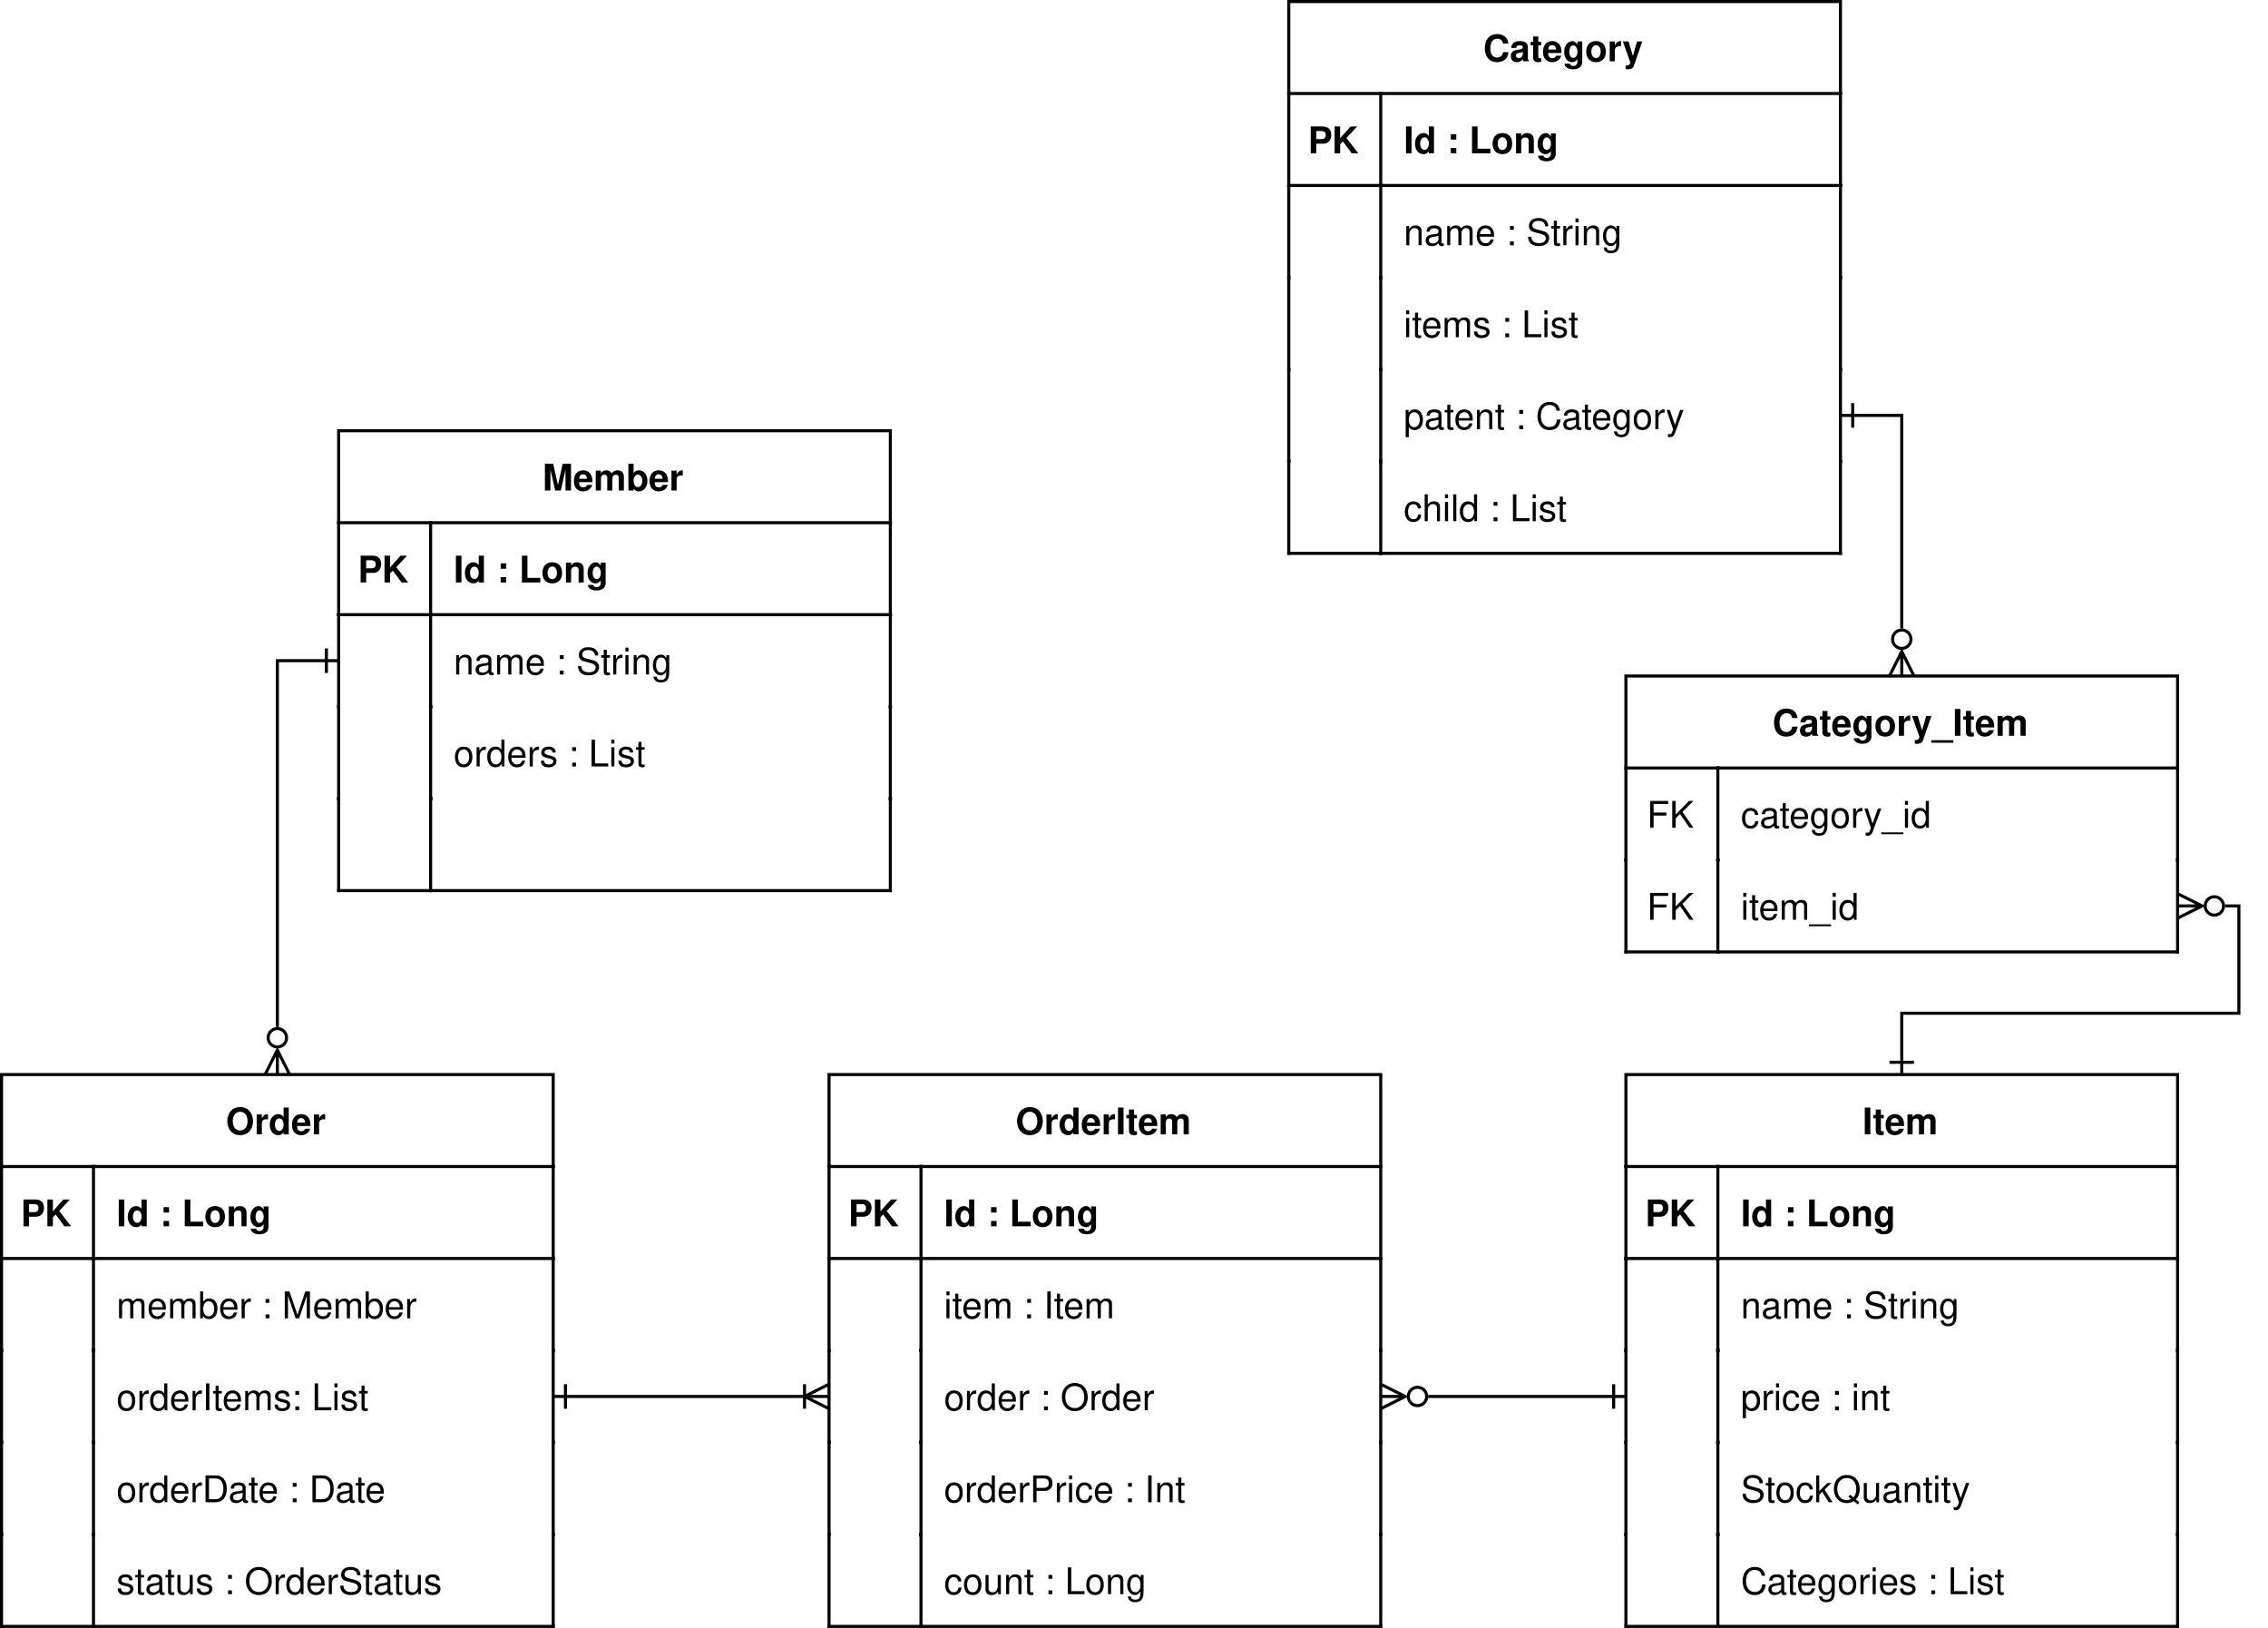
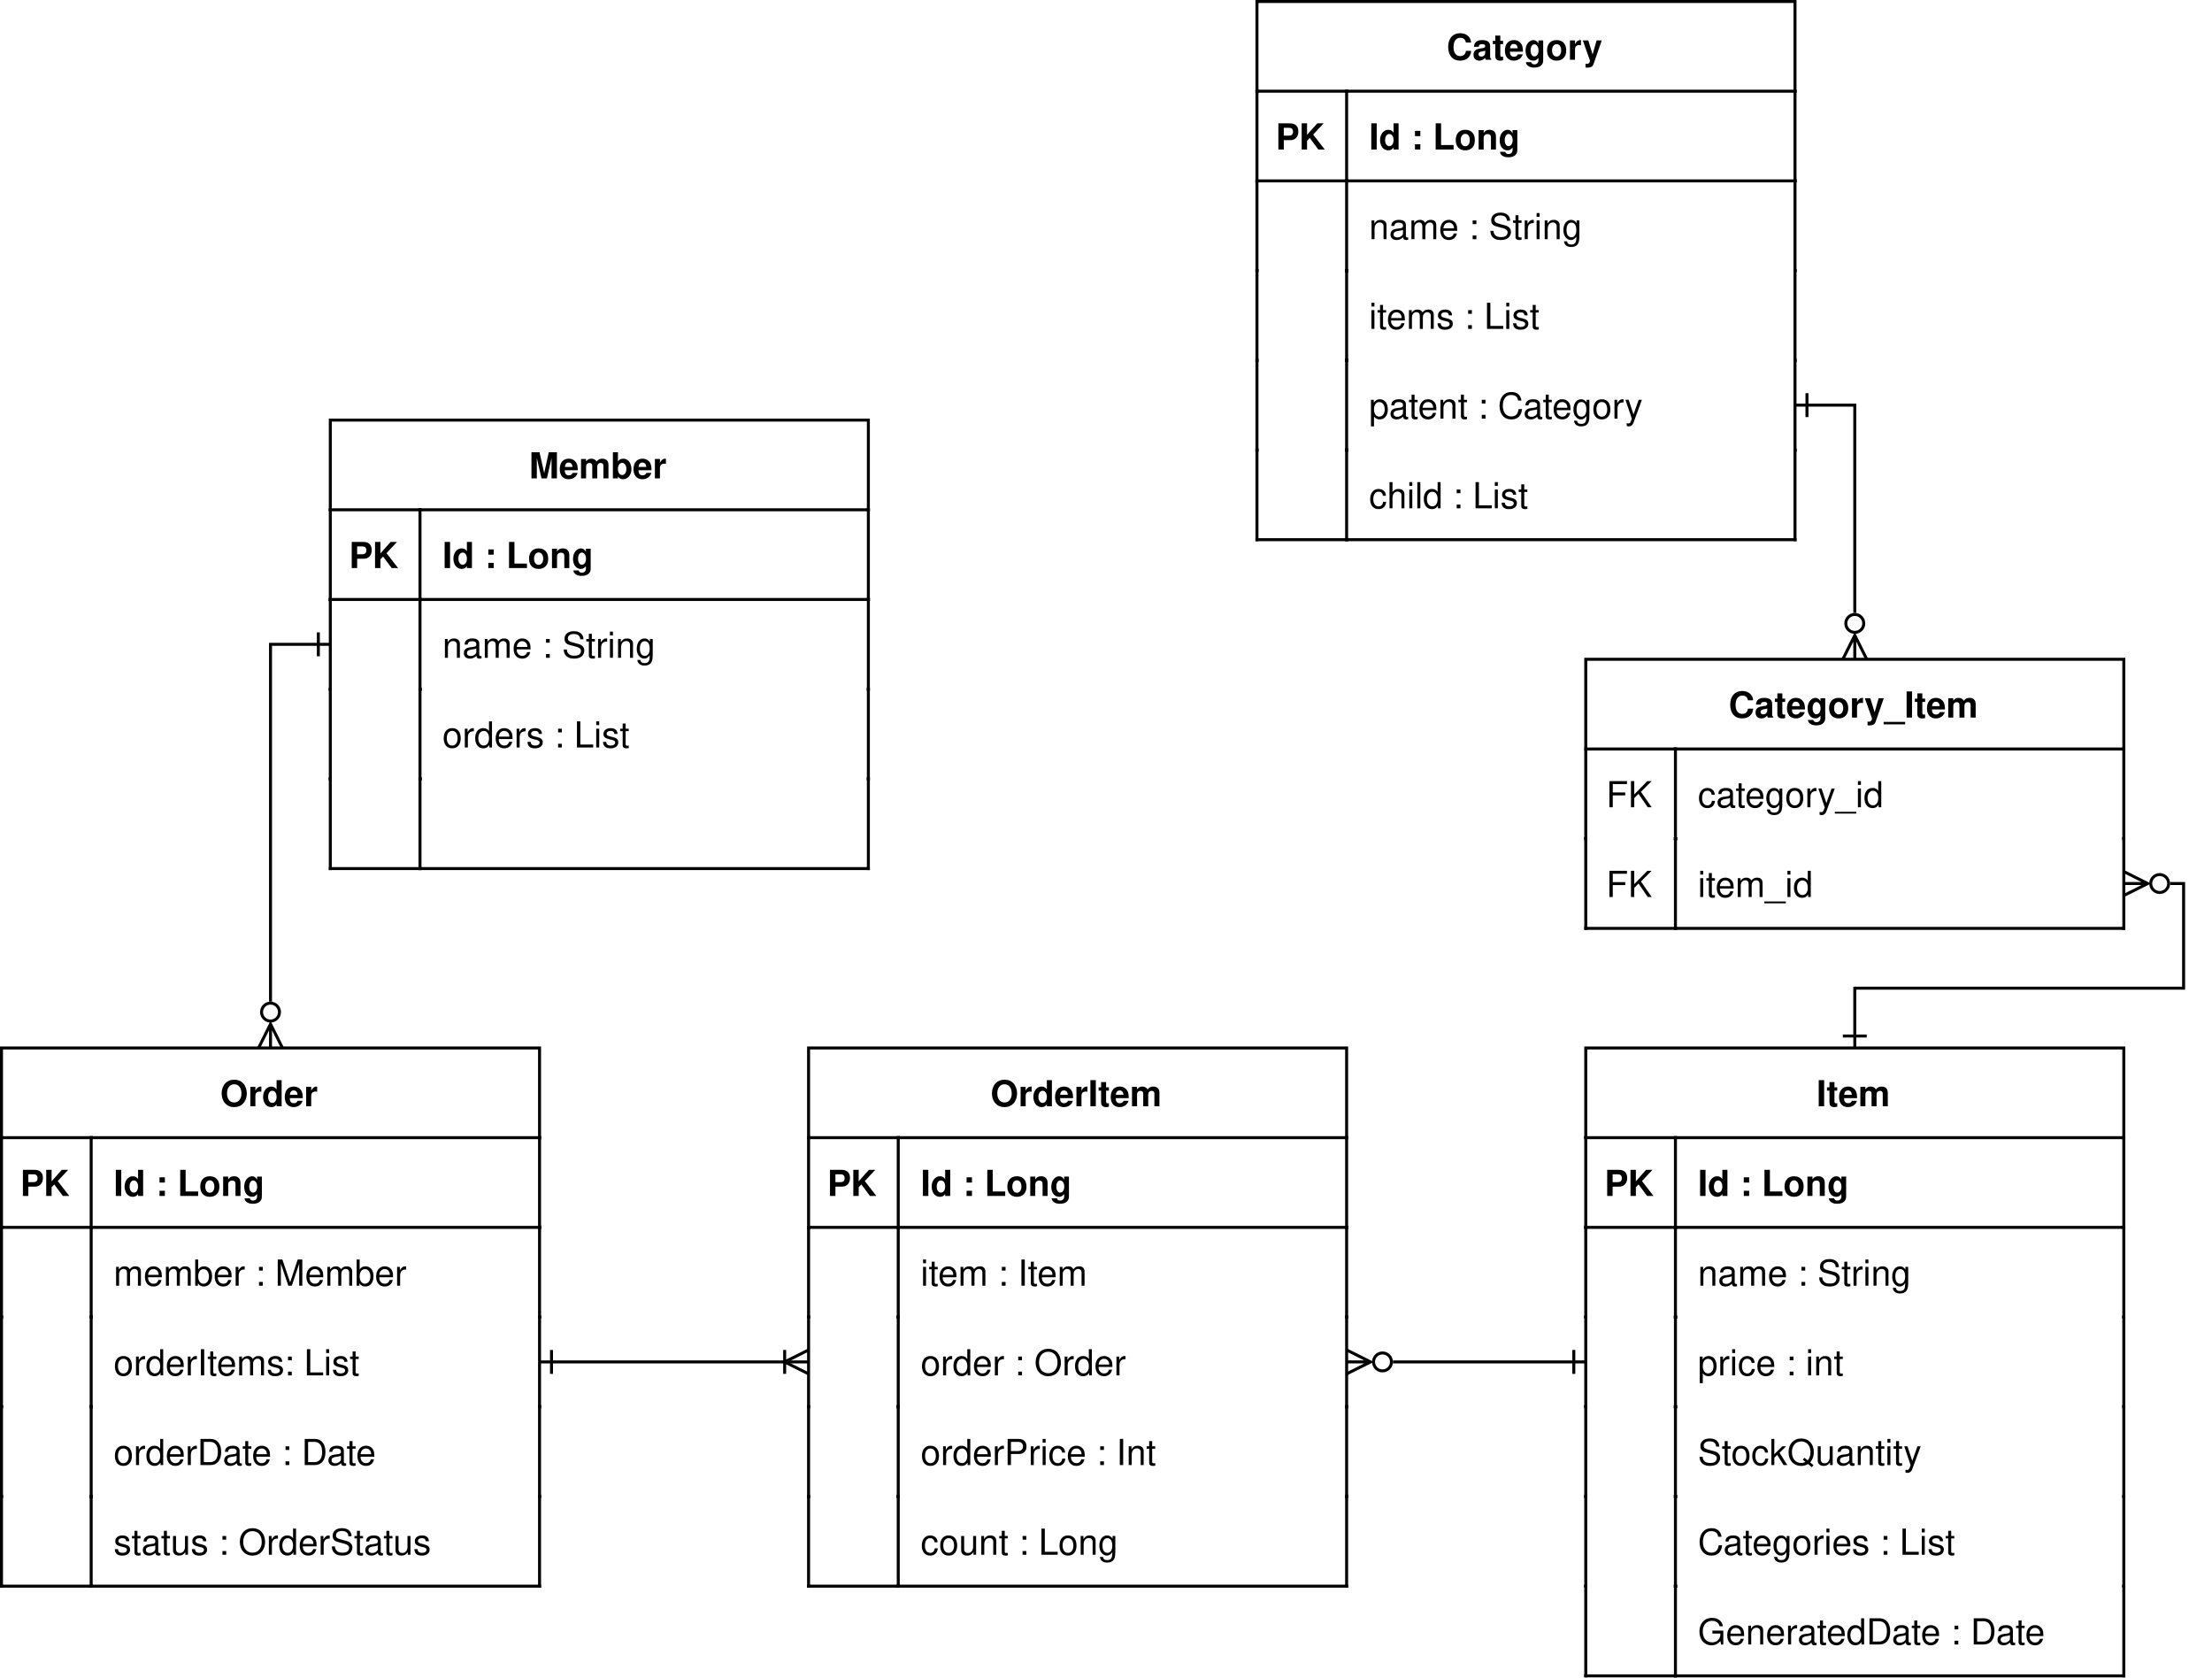
- <svg xmlns="http://www.w3.org/2000/svg" version="1.1" width="740px" height="531px" viewBox="-0.5 -0.5 740 531" content="&lt;mxfile host=&quot;app.diagrams.net&quot; modified=&quot;2023-02-28T14:57:22.264Z&quot; agent=&quot;5.0 (Macintosh; Intel Mac OS X 10_15_7) AppleWebKit/605.1.15 (KHTML, like Gecko) Version/15.6.1 Safari/605.1.15&quot; etag=&quot;uhQNhA48NXokRr51g5au&quot; version=&quot;20.8.23&quot; type=&quot;github&quot;&gt;&lt;diagram name=&quot;페이지-1&quot; id=&quot;WBb7fJ0d5or2boJuue68&quot;&gt;7Z1dc9o4FIZ/DZftYPwBXAaS7naazHaTzux2b3YUrIC6xmKFSEh//Uq2BCaKwN4G2/XRTCaDZFm2dY71WO85hp4/XW5/YWi1uKExTnqDfrzt+Ze9wWA4DsR/WfGcVwS+l1fMGYnzqkLFHfmOVWVf1W5IjNcHDTmlCSerw8oZTVM84wd1iDH6dNjsgSaHR12hOTYq7mYoMWv/IDFf5LWjwXBf/ysm84U+sheN8y1LpBurK1kvUEyfClX+Vc+fMkp5/mm5neJEjp0el3y/D5atuxNjOOVldlj+9W766V/06fFxFlywlF99o/fvVC+PKNmoC77By3vM1CnzZz0O4uxX8iNH97JqsuaIcWUuvy8qhAE4IqnY1b/0snKSoNWaZM3zmgVJ4mv0TDdcd6RLkweyxfFtbi3ZVhjuWnQmi7LzB9H5nToZuRklZJ6KzzNx7fKIE4bX4lyu0ZqrFuq6MON4ax0wb2cG4b6YLjFnz6KJ3iFSllOuOwhV+WnvCN5I1S2KTqAbIuV8813fe/uID8pEFcw1MMx13FC30uEmC8rId2meRA1n0XhZ+YksE5QKT0bxi6oJze7czAgkSaY0odLCKU2xYWTZKGZ09QWxOeaqYkVJyrNxCCfiT4zMtP8+7IXiXKei7O3L4k82Z3xK0zVnwplkH1jY9AlLu044XalOE/yg+2dq3OXne8o5XVbxAPtNYbqFcgO/pBf453IC33CCz5+sbiAulhOU3Iq5EaXzJDdaNlWivdFeseyrY70b35cD//L+pGLYH5JstluQOMbpD9lj8Lo9CgbwK46/6mw/KpV7Q4mYeFLExQ2ySeO1YdTdef5/OweGnT/GotzzL8T/a5rOGza6noTztpP1Cs1IOr/O94xeeEVYl1ds7Xdp+KZeUqq7GtwkdEwoxYT+GZkQNc2EqLwT1DM54Jjo/t4eCCFMIAwNI6doiXdIuOOMtB8KtXgCOAiMHAQah8C4aQiMQUFgBBMCWhgrWJmyGLP1fmlAxE0BigIWVwBHAc+U8xwG6saAN2iaA14FmbADIPAs9ug8CUwhENa0bzM8vHnflAp/k88Exyf/HogojjaRjj+WlWp2lW8/PTvFrpYoTnAU042HcTxTs+t4HMcDqtt5pnDnIjkl/AIex52MV8v67TgZGg/meLCEPA+okqd1goKZlyr5SqHhRC5WS+BQjzeAg8HAiXktgEHjQR1tdSAwsK3mOw8DU8zLwjofOV6uocZ1Tkg7gFhgCnyOBbWzoPnIzqCCdNgFGFjs0XkYmNJgBoNLcdTd4iAvgMKBxR3g4cAUFB0O6sdB2feBzoeDCnphF3AwBIoDUw8Udy7f7FO+smjvnaoDhQSLS4BDgj7kyxQAuX48zoYeiDQAXz+7tycPwHcCXx15APmd0d48AN8U+DqeB+AD1fh8U+NzeQAl/AIezJ3cV8f67gQZGs8D8GGpfT5Qtc831T6SPbUrMBx9hG8JGOrxBHggcEJfC0DQeA6AD0vn84HqfL6p89H8NY6izAcMBU7gU98GZAp8DgW1o6D5FICggmrYARYEFnt0nQWBqQpmLPjMyGyfA/AxBZYRZnMHeDio8PKvw8HZcNB4CkBQQSrsAg58oDgwpcCZOBjv/UzRg3pcAR4KTP1wKg44p2p6AR75D4aHkX/PKzlnny/yHzhZr47If35jtDfyH5iyXscj/wFQZS8wlT0X+S/hF+BYrk/DkeGsy7oTZGg88h/CEvlCoCJfaIp87hudncKnBsIpfC1AQeOx/xCWwBcCFfhCU+Aj2av/cL/V2eYK8EhQ4dc9HAnORYLmQ/9hBdmwCyiw2KPzKDBlwZU4YCHYc1Le7yYPLP4AjwcVvh/Q8eBsPGg89q9lKig8GMPkQWSKgVkMFvLSwOIK4FAQmQqie+M/3xrqubg9b/xHTtKrI+6f3xTtjftHpqTX8bh/BFTVi0xVz8X9S/gFPI47ia+OJd0JMjQe949gKXwRUIUvMhU+8HF/my/AQ4FT91qAgsbj/jprHQoKgIp7Q1PcWx284kmgveJp8wRwIBia2p4DQe0gaD7sP2zd7/yelQRDiz06TwJTFbzjdPbP7xuUcsKBBfttXgCPAu7XgttAgcaD/cMKCmEXKAD0t4KHpgKosr0IhpwMbPMHeDwYG4bH8RzrGI2YShd0TlOUXO1rJ0yeDtbz/L7NNc1sLm/fb5jzZ8UHtOFUMoQvE7UVbwn/s/D5q+zqfahKl1s9JciCZgdO4wvGMge4uhUu9oXeoPQ53/CBJAdgOmioKwuN8muWF2p1G1W1phs2w0cGUDfkmli2hravnmM4QZw8Hp7Jm8/3Gi7N2Llfyc7ienfOIQuFvWRxv1tWetU/vmNGW+IgWoBtu4OY/K/DQVpqtLCkzWy/6VSTzcylvM7l/tvlbeVbX+Zt+WXzdcbnevQeua9rqWMJNrIkg7QlbWtkRm0/NJ22ddY12Ajot7WMzAjsTM/SYsfpoHdhPpx1evVl8wRwqy/NGIeCJlHQeJ7W2IzadhsFud/DQ8F4YBhavpYvMQAKADb7wwPATyS/KVmmoMR8LW6zyDKlVu5lZYDeG67wVQDk5BLfBo96lvhev1HhrgEPOTD/UUfJfelsHqIfzk56iC3Y96MeIoqMUl6ccRhaLW5ojGWL/wA=&lt;/diagram&gt;&lt;/mxfile&gt;" resource="https://app.diagrams.net/#Hdev1week%2Fshop-test%2Ffeature%252F%25234-domain%2Fdocument%2Ferd.svg">
+ <svg xmlns="http://www.w3.org/2000/svg" version="1.1" width="740px" height="561px" viewBox="-0.5 -0.5 740 561" content="&lt;mxfile host=&quot;app.diagrams.net&quot; modified=&quot;2023-03-01T13:30:40.725Z&quot; agent=&quot;5.0 (Macintosh; Intel Mac OS X 10_15_7) AppleWebKit/605.1.15 (KHTML, like Gecko) Version/15.6.1 Safari/605.1.15&quot; etag=&quot;Eev3g8X583g3X9_Bb1HT&quot; version=&quot;20.8.23&quot; type=&quot;github&quot;&gt;&lt;diagram name=&quot;페이지-1&quot; id=&quot;WBb7fJ0d5or2boJuue68&quot;&gt;7Z1db9s2FIZ/jS9bWJblj8vYSbuiCdYlA7buZmAsxmYnix5NJ05//UiJtOUwtKU1FlUdAkFgUtQXzxEf8T1HUiecLrcfGVotbmiMk06vG2874WWn1xuO++K/rHjOK/phkFfMGYnzqkLFHfmOVWVX1W5IjNcHDTmlCSerw8oZTVM84wd1iDH6dNjsgSaHe12hOTYq7mYoMWv/IDFf5LWj3nBf/wsm84XeczAY50uWSDdWZ7JeoJg+FarCq044ZZTy/NdyO8WJ7DvdL/l6HyxLdwfGcMrLrLD8693087/o8+PjrH/BUn71jd6/U1t5RMlGnfANXt5jpg6ZP+t+EEe/kj85updVkzVHjCtzhV1RIQzAEUnFquFlkJWTBK3WJGue1yxIEl+jZ7rhekO6NHkgWxzf5taSbYXhrsXGZFFu/EFs/E4djFyMEjJPxe+ZOHe5xwnDa3Es12jNVQt1XphxvLV2WLAzg3BfTJeYs2fRRK8wUJZTrtuLVPlp7wjBSNUtik6gGyLlfPPdtvf2ET+UiSqYq2eY67ihbqXDTRaUke/SPInqzqLxsvITWSYoFZ6M4hdVE5pduZkRSJJMaUKlhVOaYsPIslHM6Op3xOaYq4oVJSnP+iGaiD/RM9Pu+6gTiWOdinKwL4s/2ZzxKU3XnAlnktvAwqZPWNp1wulKbTTBD3r7TPW7/H1POafLKh5gvyhMt1BuEJb0gvBcThAaTvDls9UNxMlygpJbMTaidJ7kRsuGSrQ32iuWfbWvd/37suNfXp9UdPtDko12CxLHOP0he/Ret0fBAGHF/lcb2/dK5a2hRAw8KeLiAtmk8dow6u44/7+d+4adP8Wi3AkvxP9rms4dG10PwnnbyXqFZiSdX+drDl54RVSXV2ztV2n0pl5SanM1uEnkmVCKCd0zMmHgmgmD8k5Qz+CAY6K39/ZAiGACYWgYOUVLvEPCHWek+VCoxRPAQWDkIeAcAmPXEBiDgsAIJgS0MFawMmUxZuv91ICIiwIUBSyuAI4CgSnneQzUjYGg55oDQQWZsAUgCCz2aD0JTCEQ1rBvMzy8cd+UCn+V9wTHB/8OiCiONpGOP5aVanaVbz88e8WulihO/yimnYdxAlOza3kcJwCq2wWmcOcjOSX8Ah7HvYxXy/ztOBmcB3MCWEJeAFTJ0zpBwcxLlXyl0HAiF6shcKjHG8DBoOfFvAbAwHlQR1sdCAxss/nWw8AU87KwzieOl2uocZ0T0g4gFpgCn2dB7SxwH9npVZAO2wADiz1aDwNTGsxgcCn2upsc5AVQOLC4AzwcmIKix0H9OCj7PND5cFBBL2wDDoZAcWDqgeLK5Zt9ylcW7b1TdaCQYHEJcEjQu3yZAiDnj8fZ0AGRBhDqe/fm5AGEXuCrIw8gvzKamwcQmgJfy/MAQqAaX2hqfD4PoIRfwIO5l/vqmN+dIIPzPIAQltoXAlX7QlPtI9lduwLD0Vv4hoChHk+ABwIv9DUABM5zAEJYOl8IVOcLTZ2P5o9xFGU+YCjwAp96G5Ap8HkU1I4C9ykA/QqqYQtY0LfYo+0s6JuqYMaCL4zM9jkAn1JgGWE2d4CHgwoP/3ocnA0HzlMA+hWkwjbgIASKA1MKnImd8c7PFD2oxxXgocDUD6dih3Oqhhfgkf/+8DDyHwQlx+zzRf77XtarI/KfXxjNjfz3TVmv5ZH/PlBlr28qez7yX8IvwLFcH4Ynw1mndSfI4DzyH8ES+SKgIl9kinz+jc5e4VMd4RW+BqDAeew/giXwRUAFvsgU+Ej26D/ctzrbXAEeCSp83cOT4FwkcB/6jyrIhm1AgcUerUeBKQuuxA4LwZ6T8n47eWDxB3g8qPB+QM+Ds/HAeexfy1RQeDCGyYOBKQZmMVjIUwOLK4BDwcBUEP0T//nSSI/FVZ/43317/O0HbC/p1RH3zy+K5sb9B6ak1/K4/wCoqjcwVT0f9y/hF/A47iW+OqZ0J8jgPO4/gKXwDYAqfANT4QMf97f5AjwUeHWvAShwHvfXWetQUABU3Bua4t7q4BFPAu0RT5sngAPB0NT2PAhqB4H7sP+wcd/5PSsJhhZ7tJ4Epip4x+nsn982KOWEAwv227wAHgX814KbQAHnwf5hBYWwDRQA+q3goakAqmwvgiEnA9v8ARwPgq5/bXwTgDByDYSgW2F+2AIiKMeHh4Sga04AP+IUM7HXGPgnwaxOAY4Lw7FheRzPsY7dixF1Qec0RcnVvnbC5OFgPdzv21zTzOjyIv6GOX9WmEAbTiVK+DJRS/GW8D8Lv7/KTb2PVOlyqwcGWdAIwWl8wVjmAVe3wsd+pzcofc4XfCDJAZ8OGurKQqP8nOWJWv1GVa3phs3wkQ7UDbkGl62h7ZWkDCeIk8fDI3nzYV8zxo2du5XsLM535xyyUFhLFverZaVX/eM7ZrQhDqIDc013EPMuoA4HaajRopI2s33rryabmYTXz/j87fN586Uv83nDsnmc43PdgY/8a7zqmImNLEmCTUnnHZnZPB9cp/OedSY2AvoWr5GZmTPTo7RYcdrrXJg3Z62eftk8AdzsSzPGo8AlCpzn745NbbbdKMj9Hh4Kxqb2Kl/XIjEACgA2+8MDwE8kvylZpqDEfC0us8gypWbuZWWAzhvO8FVg/OQU3waPeqb4QdepcOfAQw7Mf9RRcl86m4fom7OTHmKL+f2oh4gio5QXRxyGVosbGmPZ4j8=&lt;/diagram&gt;&lt;/mxfile&gt;" resource="https://app.diagrams.net/#Hdev1week%2Fshop-test%2Ffeature%252F%25234-domain%2Fdocument%2Ferd.svg">
  <defs>
    <clipPath id="mx-clip-110-170-30-30-0">
      <rect x="110" y="170" width="30" height="30" />
    </clipPath>
    <clipPath id="mx-clip-146-170-144-30-0">
      <rect x="146" y="170" width="144" height="30" />
    </clipPath>
    <clipPath id="mx-clip-146-200-144-30-0">
      <rect x="146" y="200" width="144" height="30" />
    </clipPath>
    <clipPath id="mx-clip-146-230-144-30-0">
      <rect x="146" y="230" width="144" height="30" />
    </clipPath>
    <clipPath id="mx-clip-0-380-30-30-0">
      <rect x="0" y="380" width="30" height="30" />
    </clipPath>
    <clipPath id="mx-clip-36-380-144-30-0">
      <rect x="36" y="380" width="144" height="30" />
    </clipPath>
    <clipPath id="mx-clip-36-410-144-30-0">
      <rect x="36" y="410" width="144" height="30" />
    </clipPath>
    <clipPath id="mx-clip-36-440-144-30-0">
      <rect x="36" y="440" width="144" height="30" />
    </clipPath>
    <clipPath id="mx-clip-36-470-144-30-0">
      <rect x="36" y="470" width="144" height="30" />
    </clipPath>
    <clipPath id="mx-clip-36-500-144-30-0">
      <rect x="36" y="500" width="144" height="30" />
    </clipPath>
    <clipPath id="mx-clip-270-380-30-30-0">
      <rect x="270" y="380" width="30" height="30" />
    </clipPath>
    <clipPath id="mx-clip-306-380-144-30-0">
      <rect x="306" y="380" width="144" height="30" />
    </clipPath>
    <clipPath id="mx-clip-306-410-144-30-0">
      <rect x="306" y="410" width="144" height="30" />
    </clipPath>
    <clipPath id="mx-clip-306-440-144-30-0">
      <rect x="306" y="440" width="144" height="30" />
    </clipPath>
    <clipPath id="mx-clip-306-470-144-30-0">
      <rect x="306" y="470" width="144" height="30" />
    </clipPath>
    <clipPath id="mx-clip-306-500-144-30-0">
      <rect x="306" y="500" width="144" height="30" />
    </clipPath>
    <clipPath id="mx-clip-420-30-30-30-0">
      <rect x="420" y="30" width="30" height="30" />
    </clipPath>
    <clipPath id="mx-clip-456-30-144-30-0">
      <rect x="456" y="30" width="144" height="30" />
    </clipPath>
    <clipPath id="mx-clip-456-60-144-30-0">
      <rect x="456" y="60" width="144" height="30" />
    </clipPath>
    <clipPath id="mx-clip-456-90-144-30-0">
      <rect x="456" y="90" width="144" height="30" />
    </clipPath>
    <clipPath id="mx-clip-456-120-144-30-0">
      <rect x="456" y="120" width="144" height="30" />
    </clipPath>
    <clipPath id="mx-clip-456-150-144-30-0">
      <rect x="456" y="150" width="144" height="30" />
    </clipPath>
    <clipPath id="mx-clip-530-380-30-30-0">
      <rect x="530" y="380" width="30" height="30" />
    </clipPath>
    <clipPath id="mx-clip-566-380-144-30-0">
      <rect x="566" y="380" width="144" height="30" />
    </clipPath>
    <clipPath id="mx-clip-566-410-144-30-0">
      <rect x="566" y="410" width="144" height="30" />
    </clipPath>
    <clipPath id="mx-clip-566-440-144-30-0">
      <rect x="566" y="440" width="144" height="30" />
    </clipPath>
    <clipPath id="mx-clip-566-470-144-30-0">
      <rect x="566" y="470" width="144" height="30" />
    </clipPath>
    <clipPath id="mx-clip-566-500-144-30-0">
      <rect x="566" y="500" width="144" height="30" />
+     </clipPath>
+     <clipPath id="mx-clip-566-530-144-30-0">
+       <rect x="566" y="530" width="144" height="30" />
    </clipPath>
    <clipPath id="mx-clip-530-250-30-30-0">
      <rect x="530" y="250" width="30" height="30" />
    </clipPath>
    <clipPath id="mx-clip-566-250-144-30-0">
      <rect x="566" y="250" width="144" height="30" />
    </clipPath>
    <clipPath id="mx-clip-530-280-30-30-0">
      <rect x="530" y="280" width="30" height="30" />
    </clipPath>
    <clipPath id="mx-clip-566-280-144-30-0">
      <rect x="566" y="280" width="144" height="30" />
    </clipPath>
  </defs>
  <g>
    <path d="M 110 170 L 110 140 L 290 140 L 290 170" fill="rgb(255, 255, 255)" stroke="rgb(0, 0, 0)" stroke-miterlimit="10" pointer-events="all" />
    <path d="M 110 170 L 110 290 L 290 290 L 290 170" fill="none" stroke="rgb(0, 0, 0)" stroke-miterlimit="10" pointer-events="none" />
    <path d="M 110 170 L 290 170" fill="none" stroke="rgb(0, 0, 0)" stroke-miterlimit="10" pointer-events="none" />
    <path d="M 140 170 L 140 200 L 140 230 L 140 260 L 140 290" fill="none" stroke="rgb(0, 0, 0)" stroke-miterlimit="10" pointer-events="none" />
    <g fill="rgb(0, 0, 0)" font-family="Helvetica" font-weight="bold" pointer-events="none" text-anchor="middle" font-size="12px">
      <text x="199.5" y="159.5">Member</text>
    </g>
    <path d="M 110 170 M 290 170 M 290 200 L 110 200" fill="none" stroke="rgb(0, 0, 0)" stroke-linecap="square" stroke-miterlimit="10" pointer-events="none" />
    <path d="M 110 170 M 140 170 M 140 200 M 110 200" fill="none" stroke="rgb(0, 0, 0)" stroke-linecap="square" stroke-miterlimit="10" pointer-events="none" />
    <g fill="rgb(0, 0, 0)" font-family="Helvetica" font-weight="bold" pointer-events="none" clip-path="url(#mx-clip-110-170-30-30-0)" text-anchor="middle" font-size="12px">
      <text x="124.5" y="189.5">PK</text>
    </g>
    <path d="M 140 170 M 290 170 M 290 200 M 140 200" fill="none" stroke="rgb(0, 0, 0)" stroke-linecap="square" stroke-miterlimit="10" pointer-events="none" />
    <g fill="rgb(0, 0, 0)" font-family="Helvetica" font-weight="bold" text-decoration="underline" pointer-events="none" clip-path="url(#mx-clip-146-170-144-30-0)" font-size="12px">
      <text x="147.5" y="189.5">Id : Long</text>
    </g>
    <path d="M 110 200 M 140 200 M 140 230 M 110 230" fill="none" stroke="rgb(0, 0, 0)" stroke-linecap="square" stroke-miterlimit="10" pointer-events="none" />
    <path d="M 140 200 M 290 200 M 290 230 M 140 230" fill="none" stroke="rgb(0, 0, 0)" stroke-linecap="square" stroke-miterlimit="10" pointer-events="none" />
    <g fill="rgb(0, 0, 0)" font-family="Helvetica" pointer-events="none" clip-path="url(#mx-clip-146-200-144-30-0)" font-size="12px">
      <text x="147.5" y="219.5">name : String</text>
    </g>
    <path d="M 110 230 M 140 230 M 140 260 M 110 260" fill="none" stroke="rgb(0, 0, 0)" stroke-linecap="square" stroke-miterlimit="10" pointer-events="none" />
    <path d="M 140 230 M 290 230 M 290 260 M 140 260" fill="none" stroke="rgb(0, 0, 0)" stroke-linecap="square" stroke-miterlimit="10" pointer-events="none" />
    <g fill="rgb(0, 0, 0)" font-family="Helvetica" pointer-events="none" clip-path="url(#mx-clip-146-230-144-30-0)" font-size="12px">
      <text x="147.5" y="249.5">orders : List</text>
    </g>
    <path d="M 110 260 M 140 260 M 140 290 M 110 290" fill="none" stroke="rgb(0, 0, 0)" stroke-linecap="square" stroke-miterlimit="10" pointer-events="none" />
    <path d="M 140 260 M 290 260 M 290 290 M 140 290" fill="none" stroke="rgb(0, 0, 0)" stroke-linecap="square" stroke-miterlimit="10" pointer-events="none" />
    <path d="M 0 380 L 0 350 L 180 350 L 180 380" fill="rgb(255, 255, 255)" stroke="rgb(0, 0, 0)" stroke-miterlimit="10" pointer-events="none" />
    <path d="M 0 380 L 0 530 L 180 530 L 180 380" fill="none" stroke="rgb(0, 0, 0)" stroke-miterlimit="10" pointer-events="none" />
    <path d="M 0 380 L 180 380" fill="none" stroke="rgb(0, 0, 0)" stroke-miterlimit="10" pointer-events="none" />
    <path d="M 30 380 L 30 410 L 30 440 L 30 470 L 30 500 L 30 530" fill="none" stroke="rgb(0, 0, 0)" stroke-miterlimit="10" pointer-events="none" />
    <g fill="rgb(0, 0, 0)" font-family="Helvetica" font-weight="bold" pointer-events="none" text-anchor="middle" font-size="12px">
      <text x="89.5" y="369.5">Order</text>
    </g>
    <path d="M 0 380 M 180 380 M 180 410 L 0 410" fill="none" stroke="rgb(0, 0, 0)" stroke-linecap="square" stroke-miterlimit="10" pointer-events="none" />
    <path d="M 0 380 M 30 380 M 30 410 M 0 410" fill="none" stroke="rgb(0, 0, 0)" stroke-linecap="square" stroke-miterlimit="10" pointer-events="none" />
    <g fill="rgb(0, 0, 0)" font-family="Helvetica" font-weight="bold" pointer-events="none" clip-path="url(#mx-clip-0-380-30-30-0)" text-anchor="middle" font-size="12px">
      <text x="14.5" y="399.5">PK</text>
    </g>
    <path d="M 30 380 M 180 380 M 180 410 M 30 410" fill="none" stroke="rgb(0, 0, 0)" stroke-linecap="square" stroke-miterlimit="10" pointer-events="none" />
    <g fill="rgb(0, 0, 0)" font-family="Helvetica" font-weight="bold" text-decoration="underline" pointer-events="none" clip-path="url(#mx-clip-36-380-144-30-0)" font-size="12px">
      <text x="37.5" y="399.5">Id : Long</text>
    </g>
    <path d="M 0 410 M 30 410 M 30 440 M 0 440" fill="none" stroke="rgb(0, 0, 0)" stroke-linecap="square" stroke-miterlimit="10" pointer-events="none" />
    <path d="M 30 410 M 180 410 M 180 440 M 30 440" fill="none" stroke="rgb(0, 0, 0)" stroke-linecap="square" stroke-miterlimit="10" pointer-events="none" />
    <g fill="rgb(0, 0, 0)" font-family="Helvetica" pointer-events="none" clip-path="url(#mx-clip-36-410-144-30-0)" font-size="12px">
      <text x="37.5" y="429.5">member : Member</text>
    </g>
    <path d="M 0 440 M 30 440 M 30 470 M 0 470" fill="none" stroke="rgb(0, 0, 0)" stroke-linecap="square" stroke-miterlimit="10" pointer-events="none" />
    <path d="M 30 440 M 180 440 M 180 470 M 30 470" fill="none" stroke="rgb(0, 0, 0)" stroke-linecap="square" stroke-miterlimit="10" pointer-events="none" />
    <g fill="rgb(0, 0, 0)" font-family="Helvetica" pointer-events="none" clip-path="url(#mx-clip-36-440-144-30-0)" font-size="12px">
      <text x="37.5" y="459.5">orderItems: List</text>
    </g>
    <path d="M 0 470 M 30 470 M 30 500 M 0 500" fill="none" stroke="rgb(0, 0, 0)" stroke-linecap="square" stroke-miterlimit="10" pointer-events="none" />
    <path d="M 30 470 M 180 470 M 180 500 M 30 500" fill="none" stroke="rgb(0, 0, 0)" stroke-linecap="square" stroke-miterlimit="10" pointer-events="none" />
    <g fill="rgb(0, 0, 0)" font-family="Helvetica" pointer-events="none" clip-path="url(#mx-clip-36-470-144-30-0)" font-size="12px">
      <text x="37.5" y="489.5">orderDate : Date</text>
    </g>
    <path d="M 0 500 M 30 500 M 30 530 M 0 530" fill="none" stroke="rgb(0, 0, 0)" stroke-linecap="square" stroke-miterlimit="10" pointer-events="none" />
    <path d="M 30 500 M 180 500 M 180 530 M 30 530" fill="none" stroke="rgb(0, 0, 0)" stroke-linecap="square" stroke-miterlimit="10" pointer-events="none" />
    <g fill="rgb(0, 0, 0)" font-family="Helvetica" pointer-events="none" clip-path="url(#mx-clip-36-500-144-30-0)" font-size="12px">
      <text x="37.5" y="519.5">status : OrderStatus</text>
    </g>
    <path d="M 270 380 L 270 350 L 450 350 L 450 380" fill="rgb(255, 255, 255)" stroke="rgb(0, 0, 0)" stroke-miterlimit="10" pointer-events="none" />
    <path d="M 270 380 L 270 530 L 450 530 L 450 380" fill="none" stroke="rgb(0, 0, 0)" stroke-miterlimit="10" pointer-events="none" />
    <path d="M 270 380 L 450 380" fill="none" stroke="rgb(0, 0, 0)" stroke-miterlimit="10" pointer-events="none" />
    <path d="M 300 380 L 300 410 L 300 440 L 300 470 L 300 500 L 300 530" fill="none" stroke="rgb(0, 0, 0)" stroke-miterlimit="10" pointer-events="none" />
    <g fill="rgb(0, 0, 0)" font-family="Helvetica" font-weight="bold" pointer-events="none" text-anchor="middle" font-size="12px">
      <text x="359.5" y="369.5">OrderItem</text>
    </g>
    <path d="M 270 380 M 450 380 M 450 410 L 270 410" fill="none" stroke="rgb(0, 0, 0)" stroke-linecap="square" stroke-miterlimit="10" pointer-events="none" />
    <path d="M 270 380 M 300 380 M 300 410 M 270 410" fill="none" stroke="rgb(0, 0, 0)" stroke-linecap="square" stroke-miterlimit="10" pointer-events="none" />
    <g fill="rgb(0, 0, 0)" font-family="Helvetica" font-weight="bold" pointer-events="none" clip-path="url(#mx-clip-270-380-30-30-0)" text-anchor="middle" font-size="12px">
      <text x="284.5" y="399.5">PK</text>
    </g>
    <path d="M 300 380 M 450 380 M 450 410 M 300 410" fill="none" stroke="rgb(0, 0, 0)" stroke-linecap="square" stroke-miterlimit="10" pointer-events="none" />
    <g fill="rgb(0, 0, 0)" font-family="Helvetica" font-weight="bold" text-decoration="underline" pointer-events="none" clip-path="url(#mx-clip-306-380-144-30-0)" font-size="12px">
      <text x="307.5" y="399.5">Id : Long</text>
    </g>
    <path d="M 270 410 M 300 410 M 300 440 M 270 440" fill="none" stroke="rgb(0, 0, 0)" stroke-linecap="square" stroke-miterlimit="10" pointer-events="none" />
    <path d="M 300 410 M 450 410 M 450 440 M 300 440" fill="none" stroke="rgb(0, 0, 0)" stroke-linecap="square" stroke-miterlimit="10" pointer-events="none" />
    <g fill="rgb(0, 0, 0)" font-family="Helvetica" pointer-events="none" clip-path="url(#mx-clip-306-410-144-30-0)" font-size="12px">
      <text x="307.5" y="429.5">item : Item</text>
    </g>
    <path d="M 270 440 M 300 440 M 300 470 M 270 470" fill="none" stroke="rgb(0, 0, 0)" stroke-linecap="square" stroke-miterlimit="10" pointer-events="none" />
    <path d="M 300 440 M 450 440 M 450 470 M 300 470" fill="none" stroke="rgb(0, 0, 0)" stroke-linecap="square" stroke-miterlimit="10" pointer-events="none" />
    <g fill="rgb(0, 0, 0)" font-family="Helvetica" pointer-events="none" clip-path="url(#mx-clip-306-440-144-30-0)" font-size="12px">
      <text x="307.5" y="459.5">order : Order</text>
    </g>
    <path d="M 270 470 M 300 470 M 300 500 M 270 500" fill="none" stroke="rgb(0, 0, 0)" stroke-linecap="square" stroke-miterlimit="10" pointer-events="none" />
    <path d="M 300 470 M 450 470 M 450 500 M 300 500" fill="none" stroke="rgb(0, 0, 0)" stroke-linecap="square" stroke-miterlimit="10" pointer-events="none" />
    <g fill="rgb(0, 0, 0)" font-family="Helvetica" pointer-events="none" clip-path="url(#mx-clip-306-470-144-30-0)" font-size="12px">
      <text x="307.5" y="489.5">orderPrice : Int</text>
    </g>
    <path d="M 270 500 M 300 500 M 300 530 M 270 530" fill="none" stroke="rgb(0, 0, 0)" stroke-linecap="square" stroke-miterlimit="10" pointer-events="none" />
    <path d="M 300 500 M 450 500 M 450 530 M 300 530" fill="none" stroke="rgb(0, 0, 0)" stroke-linecap="square" stroke-miterlimit="10" pointer-events="none" />
    <g fill="rgb(0, 0, 0)" font-family="Helvetica" pointer-events="none" clip-path="url(#mx-clip-306-500-144-30-0)" font-size="12px">
      <text x="307.5" y="519.5">count : Long</text>
    </g>
    <path d="M 420 30 L 420 0 L 600 0 L 600 30" fill="rgb(255, 255, 255)" stroke="rgb(0, 0, 0)" stroke-miterlimit="10" pointer-events="none" />
    <path d="M 420 30 L 420 180 L 600 180 L 600 30" fill="none" stroke="rgb(0, 0, 0)" stroke-miterlimit="10" pointer-events="none" />
    <path d="M 420 30 L 600 30" fill="none" stroke="rgb(0, 0, 0)" stroke-miterlimit="10" pointer-events="none" />
    <path d="M 450 30 L 450 60 L 450 90 L 450 120 L 450 150 L 450 180" fill="none" stroke="rgb(0, 0, 0)" stroke-miterlimit="10" pointer-events="none" />
    <g fill="rgb(0, 0, 0)" font-family="Helvetica" font-weight="bold" pointer-events="none" text-anchor="middle" font-size="12px">
      <text x="509.5" y="19.5">Category</text>
    </g>
    <path d="M 420 30 M 600 30 M 600 60 L 420 60" fill="none" stroke="rgb(0, 0, 0)" stroke-linecap="square" stroke-miterlimit="10" pointer-events="none" />
    <path d="M 420 30 M 450 30 M 450 60 M 420 60" fill="none" stroke="rgb(0, 0, 0)" stroke-linecap="square" stroke-miterlimit="10" pointer-events="none" />
    <g fill="rgb(0, 0, 0)" font-family="Helvetica" font-weight="bold" pointer-events="none" clip-path="url(#mx-clip-420-30-30-30-0)" text-anchor="middle" font-size="12px">
      <text x="434.5" y="49.5">PK</text>
    </g>
    <path d="M 450 30 M 600 30 M 600 60 M 450 60" fill="none" stroke="rgb(0, 0, 0)" stroke-linecap="square" stroke-miterlimit="10" pointer-events="none" />
    <g fill="rgb(0, 0, 0)" font-family="Helvetica" font-weight="bold" text-decoration="underline" pointer-events="none" clip-path="url(#mx-clip-456-30-144-30-0)" font-size="12px">
      <text x="457.5" y="49.5">Id : Long</text>
    </g>
    <path d="M 420 60 M 450 60 M 450 90 M 420 90" fill="none" stroke="rgb(0, 0, 0)" stroke-linecap="square" stroke-miterlimit="10" pointer-events="none" />
    <path d="M 450 60 M 600 60 M 600 90 M 450 90" fill="none" stroke="rgb(0, 0, 0)" stroke-linecap="square" stroke-miterlimit="10" pointer-events="none" />
    <g fill="rgb(0, 0, 0)" font-family="Helvetica" pointer-events="none" clip-path="url(#mx-clip-456-60-144-30-0)" font-size="12px">
      <text x="457.5" y="79.5">name : String</text>
    </g>
    <path d="M 420 90 M 450 90 M 450 120 M 420 120" fill="none" stroke="rgb(0, 0, 0)" stroke-linecap="square" stroke-miterlimit="10" pointer-events="none" />
    <path d="M 450 90 M 600 90 M 600 120 M 450 120" fill="none" stroke="rgb(0, 0, 0)" stroke-linecap="square" stroke-miterlimit="10" pointer-events="none" />
    <g fill="rgb(0, 0, 0)" font-family="Helvetica" pointer-events="none" clip-path="url(#mx-clip-456-90-144-30-0)" font-size="12px">
      <text x="457.5" y="109.5">items : List</text>
    </g>
    <path d="M 420 120 M 450 120 M 450 150 M 420 150" fill="none" stroke="rgb(0, 0, 0)" stroke-linecap="square" stroke-miterlimit="10" pointer-events="none" />
    <path d="M 450 120 M 600 120 M 600 150 M 450 150" fill="none" stroke="rgb(0, 0, 0)" stroke-linecap="square" stroke-miterlimit="10" pointer-events="none" />
    <g fill="rgb(0, 0, 0)" font-family="Helvetica" pointer-events="none" clip-path="url(#mx-clip-456-120-144-30-0)" font-size="12px">
      <text x="457.5" y="139.5">patent : Category</text>
    </g>
    <path d="M 420 150 M 450 150 M 450 180 M 420 180" fill="none" stroke="rgb(0, 0, 0)" stroke-linecap="square" stroke-miterlimit="10" pointer-events="none" />
    <path d="M 450 150 M 600 150 M 600 180 M 450 180" fill="none" stroke="rgb(0, 0, 0)" stroke-linecap="square" stroke-miterlimit="10" pointer-events="none" />
    <g fill="rgb(0, 0, 0)" font-family="Helvetica" pointer-events="none" clip-path="url(#mx-clip-456-150-144-30-0)" font-size="12px">
      <text x="457.5" y="169.5">child : List</text>
    </g>
    <path d="M 530 380 L 530 350 L 710 350 L 710 380" fill="rgb(255, 255, 255)" stroke="rgb(0, 0, 0)" stroke-miterlimit="10" pointer-events="none" />
-     <path d="M 530 380 L 530 530 L 710 530 L 710 380" fill="none" stroke="rgb(0, 0, 0)" stroke-miterlimit="10" pointer-events="none" />
+     <path d="M 530 380 L 530 560 L 710 560 L 710 380" fill="none" stroke="rgb(0, 0, 0)" stroke-miterlimit="10" pointer-events="none" />
    <path d="M 530 380 L 710 380" fill="none" stroke="rgb(0, 0, 0)" stroke-miterlimit="10" pointer-events="none" />
-     <path d="M 560 380 L 560 410 L 560 440 L 560 470 L 560 500 L 560 530" fill="none" stroke="rgb(0, 0, 0)" stroke-miterlimit="10" pointer-events="none" />
+     <path d="M 560 380 L 560 410 L 560 440 L 560 470 L 560 500 L 560 530 L 560 560" fill="none" stroke="rgb(0, 0, 0)" stroke-miterlimit="10" pointer-events="none" />
    <g fill="rgb(0, 0, 0)" font-family="Helvetica" font-weight="bold" pointer-events="none" text-anchor="middle" font-size="12px">
      <text x="619.5" y="369.5">Item</text>
    </g>
    <path d="M 530 380 M 710 380 M 710 410 L 530 410" fill="none" stroke="rgb(0, 0, 0)" stroke-linecap="square" stroke-miterlimit="10" pointer-events="none" />
    <path d="M 530 380 M 560 380 M 560 410 M 530 410" fill="none" stroke="rgb(0, 0, 0)" stroke-linecap="square" stroke-miterlimit="10" pointer-events="none" />
    <g fill="rgb(0, 0, 0)" font-family="Helvetica" font-weight="bold" pointer-events="none" clip-path="url(#mx-clip-530-380-30-30-0)" text-anchor="middle" font-size="12px">
      <text x="544.5" y="399.5">PK</text>
    </g>
    <path d="M 560 380 M 710 380 M 710 410 M 560 410" fill="none" stroke="rgb(0, 0, 0)" stroke-linecap="square" stroke-miterlimit="10" pointer-events="none" />
    <g fill="rgb(0, 0, 0)" font-family="Helvetica" font-weight="bold" text-decoration="underline" pointer-events="none" clip-path="url(#mx-clip-566-380-144-30-0)" font-size="12px">
      <text x="567.5" y="399.5">Id : Long</text>
    </g>
    <path d="M 530 410 M 560 410 M 560 440 M 530 440" fill="none" stroke="rgb(0, 0, 0)" stroke-linecap="square" stroke-miterlimit="10" pointer-events="none" />
    <path d="M 560 410 M 710 410 M 710 440 M 560 440" fill="none" stroke="rgb(0, 0, 0)" stroke-linecap="square" stroke-miterlimit="10" pointer-events="none" />
    <g fill="rgb(0, 0, 0)" font-family="Helvetica" pointer-events="none" clip-path="url(#mx-clip-566-410-144-30-0)" font-size="12px">
      <text x="567.5" y="429.5">name : String</text>
    </g>
    <path d="M 530 440 M 560 440 M 560 470 M 530 470" fill="none" stroke="rgb(0, 0, 0)" stroke-linecap="square" stroke-miterlimit="10" pointer-events="none" />
    <path d="M 560 440 M 710 440 M 710 470 M 560 470" fill="none" stroke="rgb(0, 0, 0)" stroke-linecap="square" stroke-miterlimit="10" pointer-events="none" />
    <g fill="rgb(0, 0, 0)" font-family="Helvetica" pointer-events="none" clip-path="url(#mx-clip-566-440-144-30-0)" font-size="12px">
      <text x="567.5" y="459.5">price : int</text>
    </g>
    <path d="M 530 470 M 560 470 M 560 500 M 530 500" fill="none" stroke="rgb(0, 0, 0)" stroke-linecap="square" stroke-miterlimit="10" pointer-events="none" />
    <path d="M 560 470 M 710 470 M 710 500 M 560 500" fill="none" stroke="rgb(0, 0, 0)" stroke-linecap="square" stroke-miterlimit="10" pointer-events="none" />
    <g fill="rgb(0, 0, 0)" font-family="Helvetica" pointer-events="none" clip-path="url(#mx-clip-566-470-144-30-0)" font-size="12px">
      <text x="567.5" y="489.5">StockQuantity</text>
    </g>
    <path d="M 530 500 M 560 500 M 560 530 M 530 530" fill="none" stroke="rgb(0, 0, 0)" stroke-linecap="square" stroke-miterlimit="10" pointer-events="none" />
    <path d="M 560 500 M 710 500 M 710 530 M 560 530" fill="none" stroke="rgb(0, 0, 0)" stroke-linecap="square" stroke-miterlimit="10" pointer-events="none" />
    <g fill="rgb(0, 0, 0)" font-family="Helvetica" pointer-events="none" clip-path="url(#mx-clip-566-500-144-30-0)" font-size="12px">
      <text x="567.5" y="519.5">Categories : List</text>
+     </g>
+     <path d="M 530 530 M 560 530 M 560 560 M 530 560" fill="none" stroke="rgb(0, 0, 0)" stroke-linecap="square" stroke-miterlimit="10" pointer-events="none" />
+     <path d="M 560 530 M 710 530 M 710 560 M 560 560" fill="none" stroke="rgb(0, 0, 0)" stroke-linecap="square" stroke-miterlimit="10" pointer-events="none" />
+     <g fill="rgb(0, 0, 0)" font-family="Helvetica" pointer-events="none" clip-path="url(#mx-clip-566-530-144-30-0)" font-size="12px">
+       <text x="567.5" y="549.5">GeneratedDate : Date</text>
    </g>
    <path d="M 180 455 L 270 455" fill="none" stroke="rgb(0, 0, 0)" stroke-miterlimit="10" pointer-events="none" />
    <path d="M 184 451 L 184 459" fill="none" stroke="rgb(0, 0, 0)" stroke-miterlimit="10" pointer-events="none" />
    <path d="M 262 459 L 262 451 M 270 451 L 262 455 L 270 459" fill="none" stroke="rgb(0, 0, 0)" stroke-miterlimit="10" pointer-events="none" />
    <path d="M 530 455 L 465.5 455" fill="none" stroke="rgb(0, 0, 0)" stroke-miterlimit="10" pointer-events="none" />
    <path d="M 526 459 L 526 451" fill="none" stroke="rgb(0, 0, 0)" stroke-miterlimit="10" pointer-events="none" />
    <ellipse cx="462" cy="455" rx="3" ry="3" fill="none" stroke="rgb(0, 0, 0)" pointer-events="none" />
    <path d="M 450 459 L 458 455 L 450 451 M 458 455 L 450 455" fill="none" stroke="rgb(0, 0, 0)" stroke-miterlimit="10" pointer-events="none" />
    <path d="M 110 215 L 90 215 L 90 334.5" fill="none" stroke="rgb(0, 0, 0)" stroke-miterlimit="10" pointer-events="none" />
    <path d="M 106 219 L 106 211" fill="none" stroke="rgb(0, 0, 0)" stroke-miterlimit="10" pointer-events="none" />
    <ellipse cx="90" cy="338" rx="3" ry="3" fill="none" stroke="rgb(0, 0, 0)" pointer-events="none" />
    <path d="M 94 350 L 90 342 L 86 350 M 90 342 L 90 350" fill="none" stroke="rgb(0, 0, 0)" stroke-miterlimit="10" pointer-events="none" />
    <path d="M 530 250 L 530 220 L 710 220 L 710 250" fill="rgb(255, 255, 255)" stroke="rgb(0, 0, 0)" stroke-miterlimit="10" pointer-events="none" />
    <path d="M 530 250 L 530 310 L 710 310 L 710 250" fill="none" stroke="rgb(0, 0, 0)" stroke-miterlimit="10" pointer-events="none" />
    <path d="M 530 250 L 710 250" fill="none" stroke="rgb(0, 0, 0)" stroke-miterlimit="10" pointer-events="none" />
    <path d="M 560 250 L 560 280 L 560 310" fill="none" stroke="rgb(0, 0, 0)" stroke-miterlimit="10" pointer-events="none" />
    <g fill="rgb(0, 0, 0)" font-family="Helvetica" font-weight="bold" pointer-events="none" text-anchor="middle" font-size="12px">
      <text x="619.5" y="239.5">Category_Item</text>
    </g>
    <path d="M 530 250 M 560 250 M 560 280 M 530 280" fill="none" stroke="rgb(0, 0, 0)" stroke-linecap="square" stroke-miterlimit="10" pointer-events="none" />
    <g fill="rgb(0, 0, 0)" font-family="Helvetica" pointer-events="none" clip-path="url(#mx-clip-530-250-30-30-0)" text-anchor="middle" font-size="12px">
      <text x="544.5" y="269.5">FK</text>
    </g>
    <path d="M 560 250 M 710 250 M 710 280 M 560 280" fill="none" stroke="rgb(0, 0, 0)" stroke-linecap="square" stroke-miterlimit="10" pointer-events="none" />
    <g fill="rgb(0, 0, 0)" font-family="Helvetica" pointer-events="none" clip-path="url(#mx-clip-566-250-144-30-0)" font-size="12px">
      <text x="567.5" y="269.5">category_id </text>
    </g>
    <path d="M 530 280 M 560 280 M 560 310 M 530 310" fill="none" stroke="rgb(0, 0, 0)" stroke-linecap="square" stroke-miterlimit="10" pointer-events="none" />
    <g fill="rgb(0, 0, 0)" font-family="Helvetica" pointer-events="none" clip-path="url(#mx-clip-530-280-30-30-0)" text-anchor="middle" font-size="12px">
      <text x="544.5" y="299.5">FK</text>
    </g>
    <path d="M 560 280 M 710 280 M 710 310 M 560 310" fill="none" stroke="rgb(0, 0, 0)" stroke-linecap="square" stroke-miterlimit="10" pointer-events="none" />
    <g fill="rgb(0, 0, 0)" font-family="Helvetica" pointer-events="none" clip-path="url(#mx-clip-566-280-144-30-0)" font-size="12px">
      <text x="567.5" y="299.5">item_id</text>
    </g>
    <path d="M 600 135 L 620 135 L 620 204.5" fill="none" stroke="rgb(0, 0, 0)" stroke-miterlimit="10" pointer-events="none" />
    <path d="M 604 131 L 604 139" fill="none" stroke="rgb(0, 0, 0)" stroke-miterlimit="10" pointer-events="none" />
    <ellipse cx="620" cy="208" rx="3" ry="3" fill="none" stroke="rgb(0, 0, 0)" pointer-events="none" />
    <path d="M 624 220 L 620 212 L 616 220 M 620 212 L 620 220" fill="none" stroke="rgb(0, 0, 0)" stroke-miterlimit="10" pointer-events="none" />
    <path d="M 725.5 295 L 730 295 L 730 330 L 620 330 L 620 350" fill="none" stroke="rgb(0, 0, 0)" stroke-miterlimit="10" pointer-events="none" />
    <ellipse cx="722" cy="295" rx="3" ry="3" fill="none" stroke="rgb(0, 0, 0)" pointer-events="none" />
    <path d="M 710 299 L 718 295 L 710 291 M 718 295 L 710 295" fill="none" stroke="rgb(0, 0, 0)" stroke-miterlimit="10" pointer-events="none" />
    <path d="M 616 346 L 624 346" fill="none" stroke="rgb(0, 0, 0)" stroke-miterlimit="10" pointer-events="none" />
  </g>
</svg>
